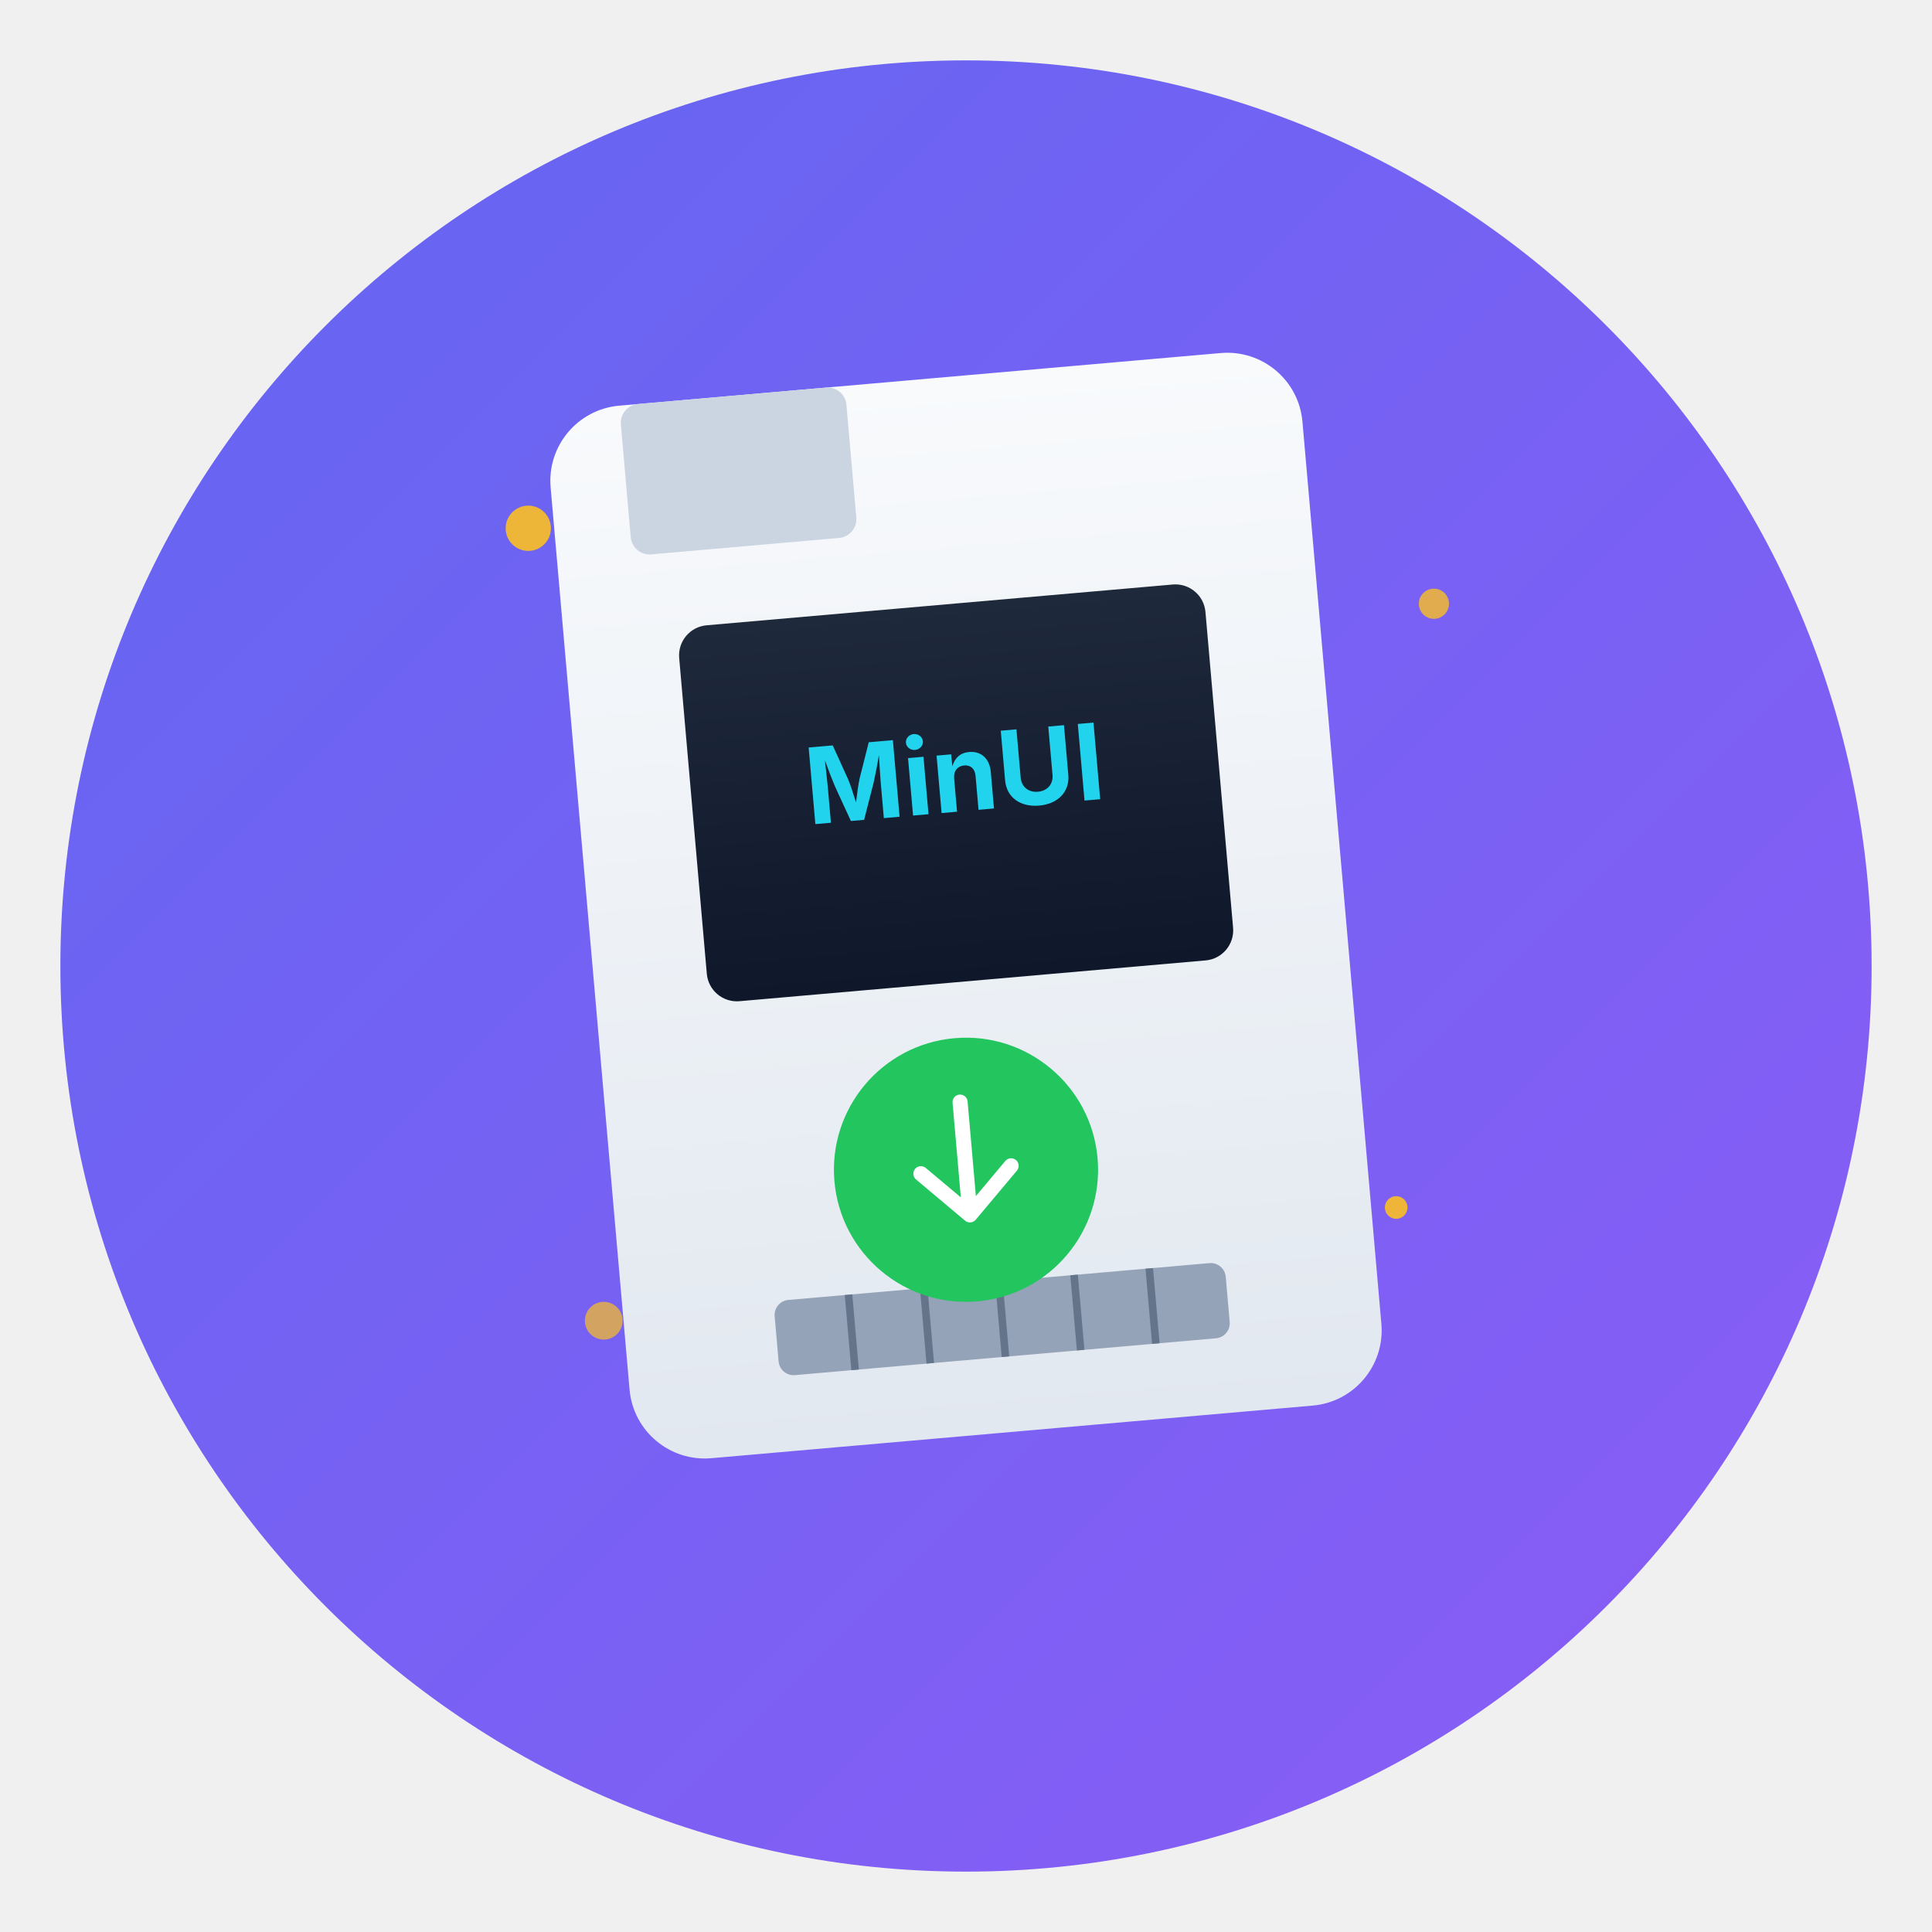
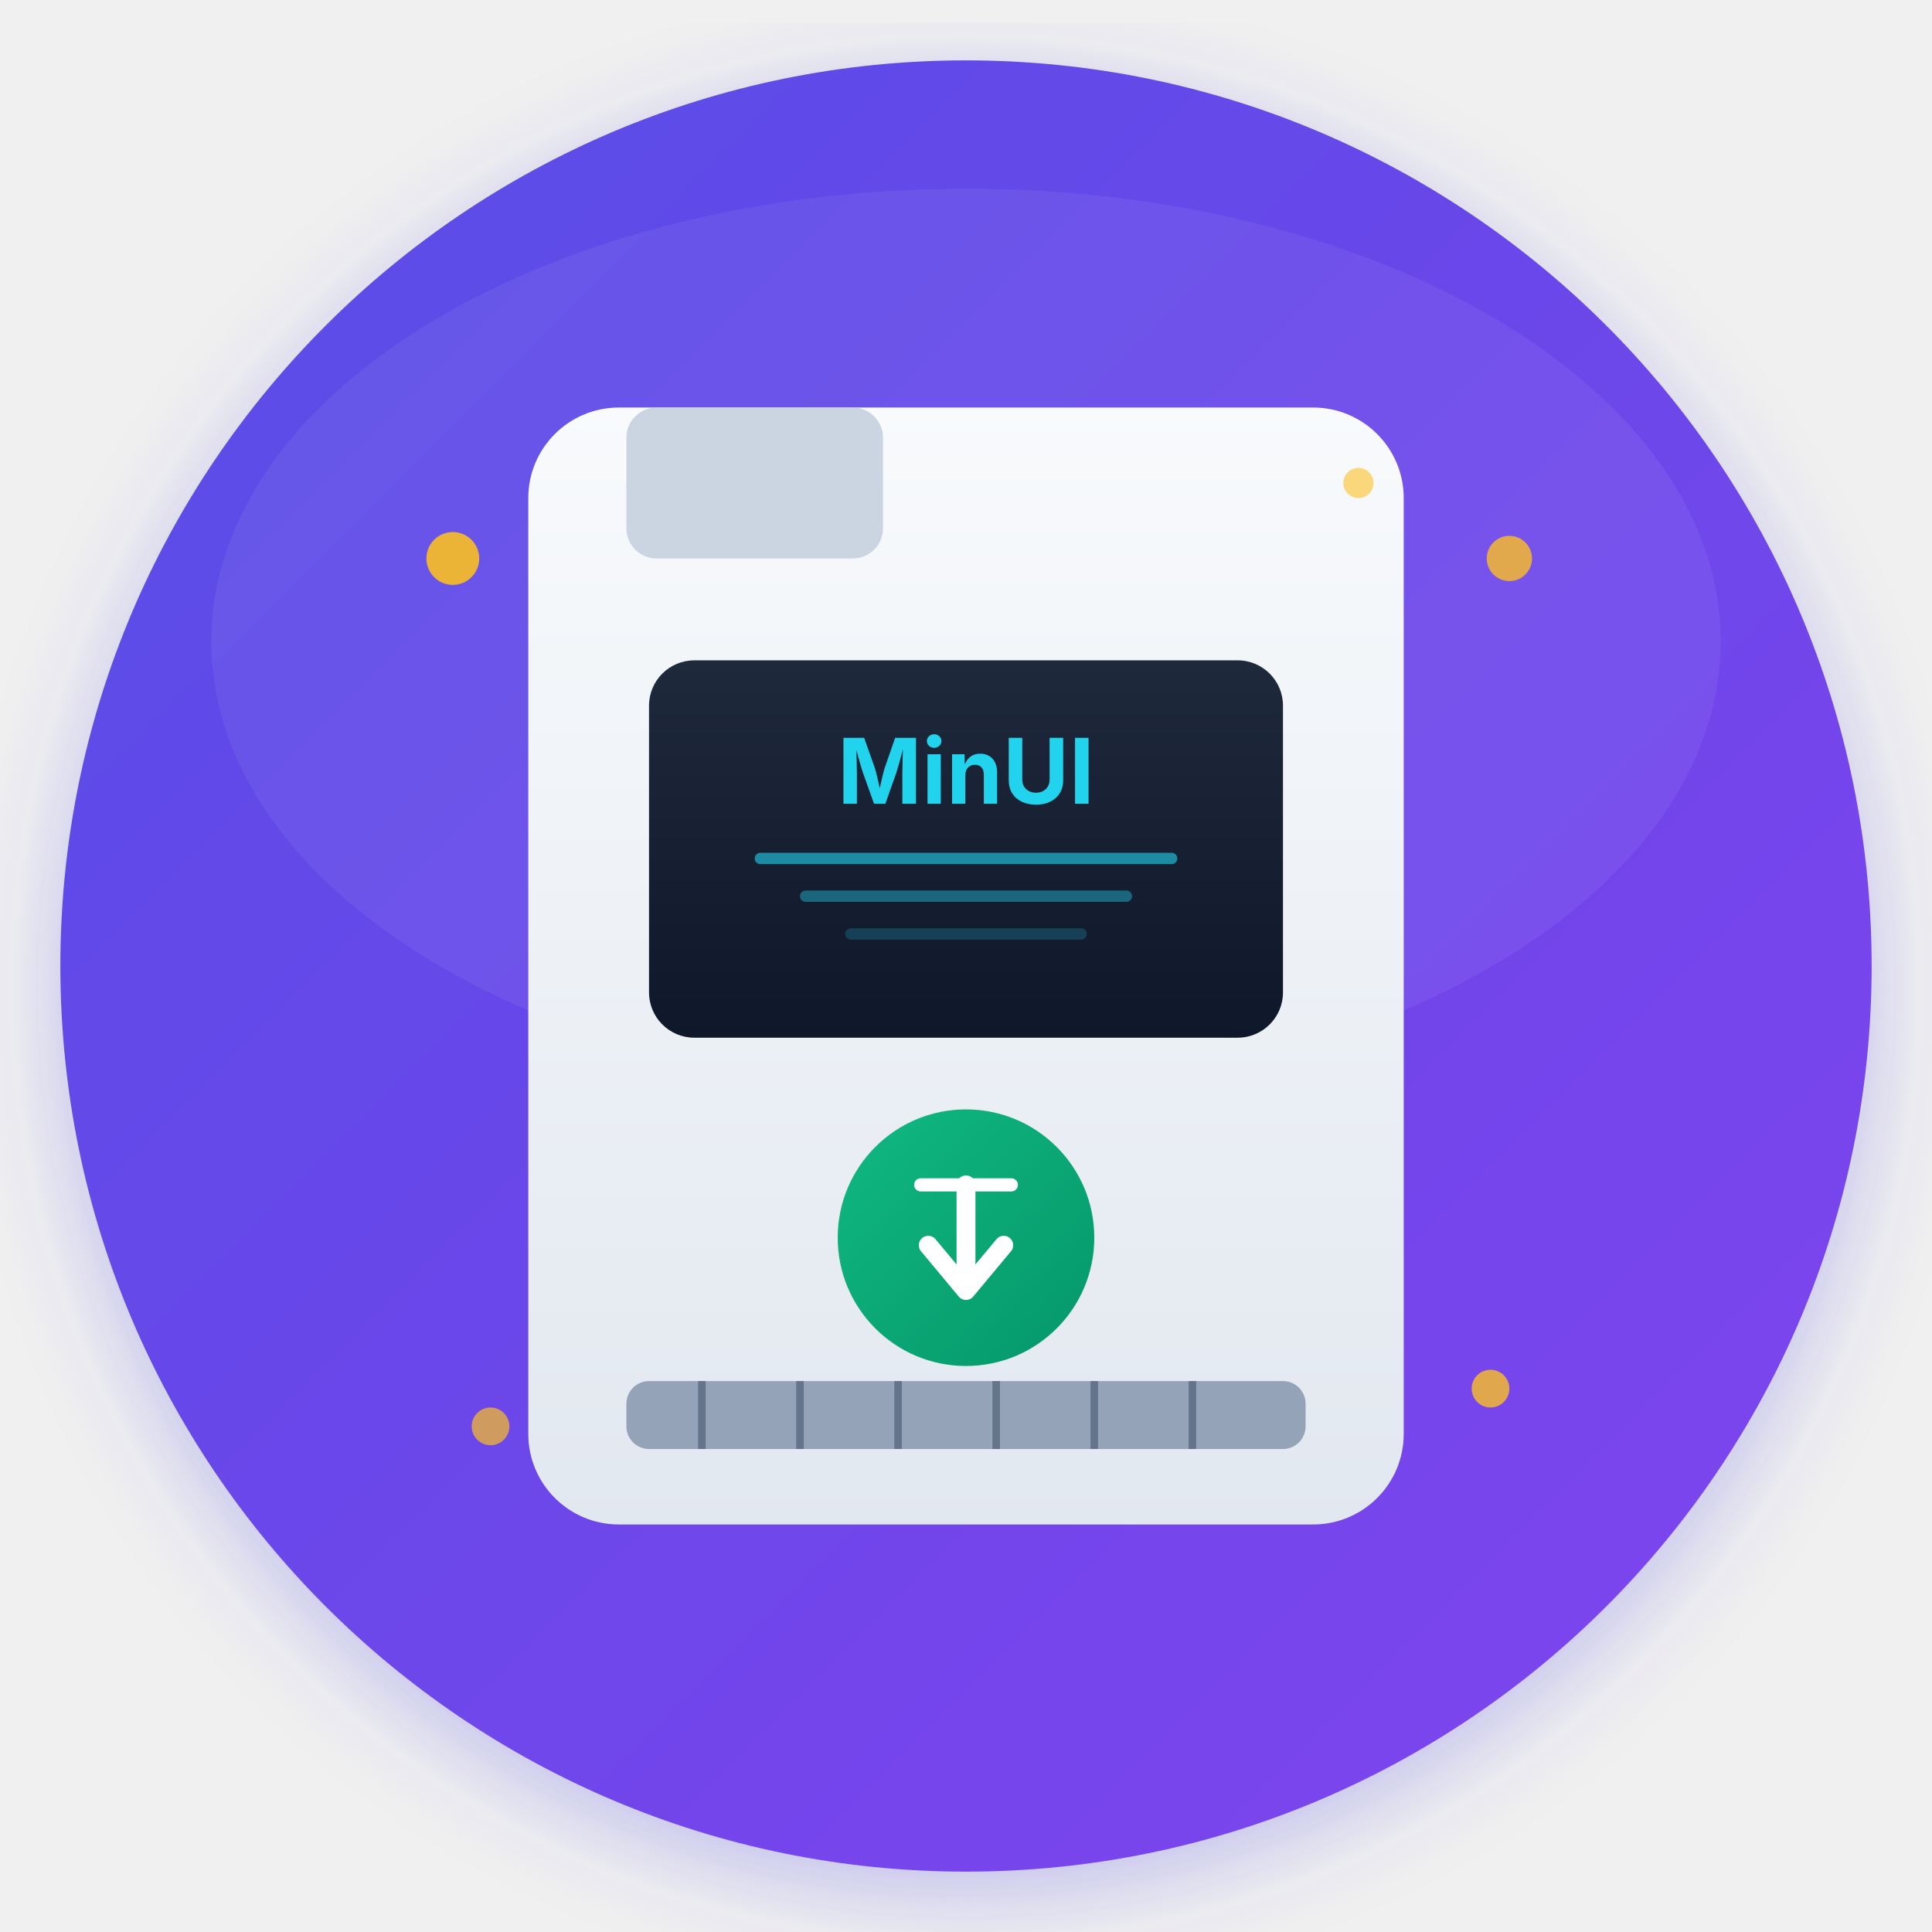
<svg xmlns="http://www.w3.org/2000/svg" viewBox="0 0 512 512">
  <defs>
    <linearGradient id="bg" x1="0%" y1="0%" x2="100%" y2="100%">
-       <stop offset="0%" style="stop-color:#6366f1" />
-       <stop offset="100%" style="stop-color:#8b5cf6" />
+       <stop offset="0%" style="stop-color:#4f46e5" />
+       <stop offset="100%" style="stop-color:#7c3aed" />
    </linearGradient>
    <linearGradient id="card" x1="0%" y1="0%" x2="0%" y2="100%">
      <stop offset="0%" style="stop-color:#f8fafc" />
      <stop offset="100%" style="stop-color:#e2e8f0" />
    </linearGradient>
    <linearGradient id="screen" x1="0%" y1="0%" x2="0%" y2="100%">
      <stop offset="0%" style="stop-color:#1e293b" />
      <stop offset="100%" style="stop-color:#0f172a" />
    </linearGradient>
+     <linearGradient id="arrow" x1="0%" y1="0%" x2="100%" y2="100%">
+       <stop offset="0%" style="stop-color:#10b981" />
+       <stop offset="100%" style="stop-color:#059669" />
+     </linearGradient>
+     <filter id="shadow" x="-10%" y="-10%" width="120%" height="120%">
+       <feDropShadow dx="0" dy="6" stdDeviation="12" flood-color="#4f46e5" flood-opacity="0.3" />
+     </filter>
  </defs>
-   <circle cx="256" cy="256" r="240" fill="url(#bg)" />
-   <rect x="156" y="100" width="200" height="280" rx="20" ry="20" fill="url(#card)" transform="rotate(-5, 256, 240)" />
-   <rect x="176" y="100" width="60" height="40" rx="5" ry="5" fill="#cbd5e1" transform="rotate(-5, 256, 240)" />
-   <rect x="196" y="340" width="120" height="20" rx="4" ry="4" fill="#94a3b8" transform="rotate(-5, 256, 240)" />
-   <line x1="216" y1="340" x2="216" y2="360" stroke="#64748b" stroke-width="2" transform="rotate(-5, 256, 240)" />
-   <line x1="236" y1="340" x2="236" y2="360" stroke="#64748b" stroke-width="2" transform="rotate(-5, 256, 240)" />
-   <line x1="256" y1="340" x2="256" y2="360" stroke="#64748b" stroke-width="2" transform="rotate(-5, 256, 240)" />
-   <line x1="276" y1="340" x2="276" y2="360" stroke="#64748b" stroke-width="2" transform="rotate(-5, 256, 240)" />
-   <line x1="296" y1="340" x2="296" y2="360" stroke="#64748b" stroke-width="2" transform="rotate(-5, 256, 240)" />
-   <rect x="186" y="160" width="140" height="100" rx="8" ry="8" fill="url(#screen)" transform="rotate(-5, 256, 240)" />
-   <text x="256" y="215" font-family="system-ui, -apple-system, sans-serif" font-size="28" font-weight="bold" fill="#22d3ee" text-anchor="middle" transform="rotate(-5, 256, 240)">MinUI</text>
-   <g transform="translate(256, 310) rotate(-5)">
-     <circle cx="0" cy="0" r="35" fill="#22c55e" />
-     <path d="M0,-18 L0,10 M-12,0 L0,12 L12,0" stroke="white" stroke-width="4" stroke-linecap="round" stroke-linejoin="round" fill="none" />
-   </g>
-   <circle cx="140" cy="140" r="6" fill="#fbbf24" opacity="0.9" />
-   <circle cx="380" cy="160" r="4" fill="#fbbf24" opacity="0.8" />
-   <circle cx="160" cy="350" r="5" fill="#fbbf24" opacity="0.7" />
-   <circle cx="370" cy="320" r="3" fill="#fbbf24" opacity="0.9" />
+   <circle cx="256" cy="256" r="240" fill="url(#bg)" filter="url(#shadow)" />
+   <circle cx="256" cy="256" r="240" fill="white" opacity="0.04" />
+   <ellipse cx="256" cy="170" rx="200" ry="120" fill="white" opacity="0.06" />
+   <rect x="140" y="108" width="232" height="296" rx="24" ry="24" fill="url(#card)" />
+   <rect x="166" y="108" width="68" height="40" rx="8" ry="8" fill="#cbd5e1" />
+   <rect x="166" y="366" width="180" height="18" rx="6" ry="6" fill="#94a3b8" />
+   <line x1="186" y1="366" x2="186" y2="384" stroke="#64748b" stroke-width="2" />
+   <line x1="212" y1="366" x2="212" y2="384" stroke="#64748b" stroke-width="2" />
+   <line x1="238" y1="366" x2="238" y2="384" stroke="#64748b" stroke-width="2" />
+   <line x1="264" y1="366" x2="264" y2="384" stroke="#64748b" stroke-width="2" />
+   <line x1="290" y1="366" x2="290" y2="384" stroke="#64748b" stroke-width="2" />
+   <line x1="316" y1="366" x2="316" y2="384" stroke="#64748b" stroke-width="2" />
+   <rect x="172" y="175" width="168" height="100" rx="12" ry="12" fill="url(#screen)" />
+   <text x="256" y="213" font-family="system-ui, -apple-system, sans-serif" font-size="24" font-weight="bold" fill="#22d3ee" text-anchor="middle">MinUI</text>
+   <rect x="200" y="226" width="112" height="3" rx="1.5" fill="#22d3ee" opacity="0.6" />
+   <rect x="212" y="236" width="88" height="3" rx="1.5" fill="#22d3ee" opacity="0.4" />
+   <rect x="224" y="246" width="64" height="3" rx="1.5" fill="#22d3ee" opacity="0.2" />
+   <circle cx="256" cy="328" r="34" fill="url(#arrow)" />
+   <path d="M256,314 L256,340 M246,330 L256,342 L266,330" stroke="white" stroke-width="5" stroke-linecap="round" stroke-linejoin="round" fill="none" />
+   <line x1="244" y1="314" x2="268" y2="314" stroke="white" stroke-width="3.5" stroke-linecap="round" />
+   <circle cx="120" cy="148" r="7" fill="#fbbf24" opacity="0.9" />
+   <circle cx="400" cy="148" r="6" fill="#fbbf24" opacity="0.8" />
+   <circle cx="130" cy="378" r="5" fill="#fbbf24" opacity="0.7" />
+   <circle cx="395" cy="368" r="5" fill="#fbbf24" opacity="0.8" />
+   <circle cx="360" cy="128" r="4" fill="#fbbf24" opacity="0.6" />
</svg>
